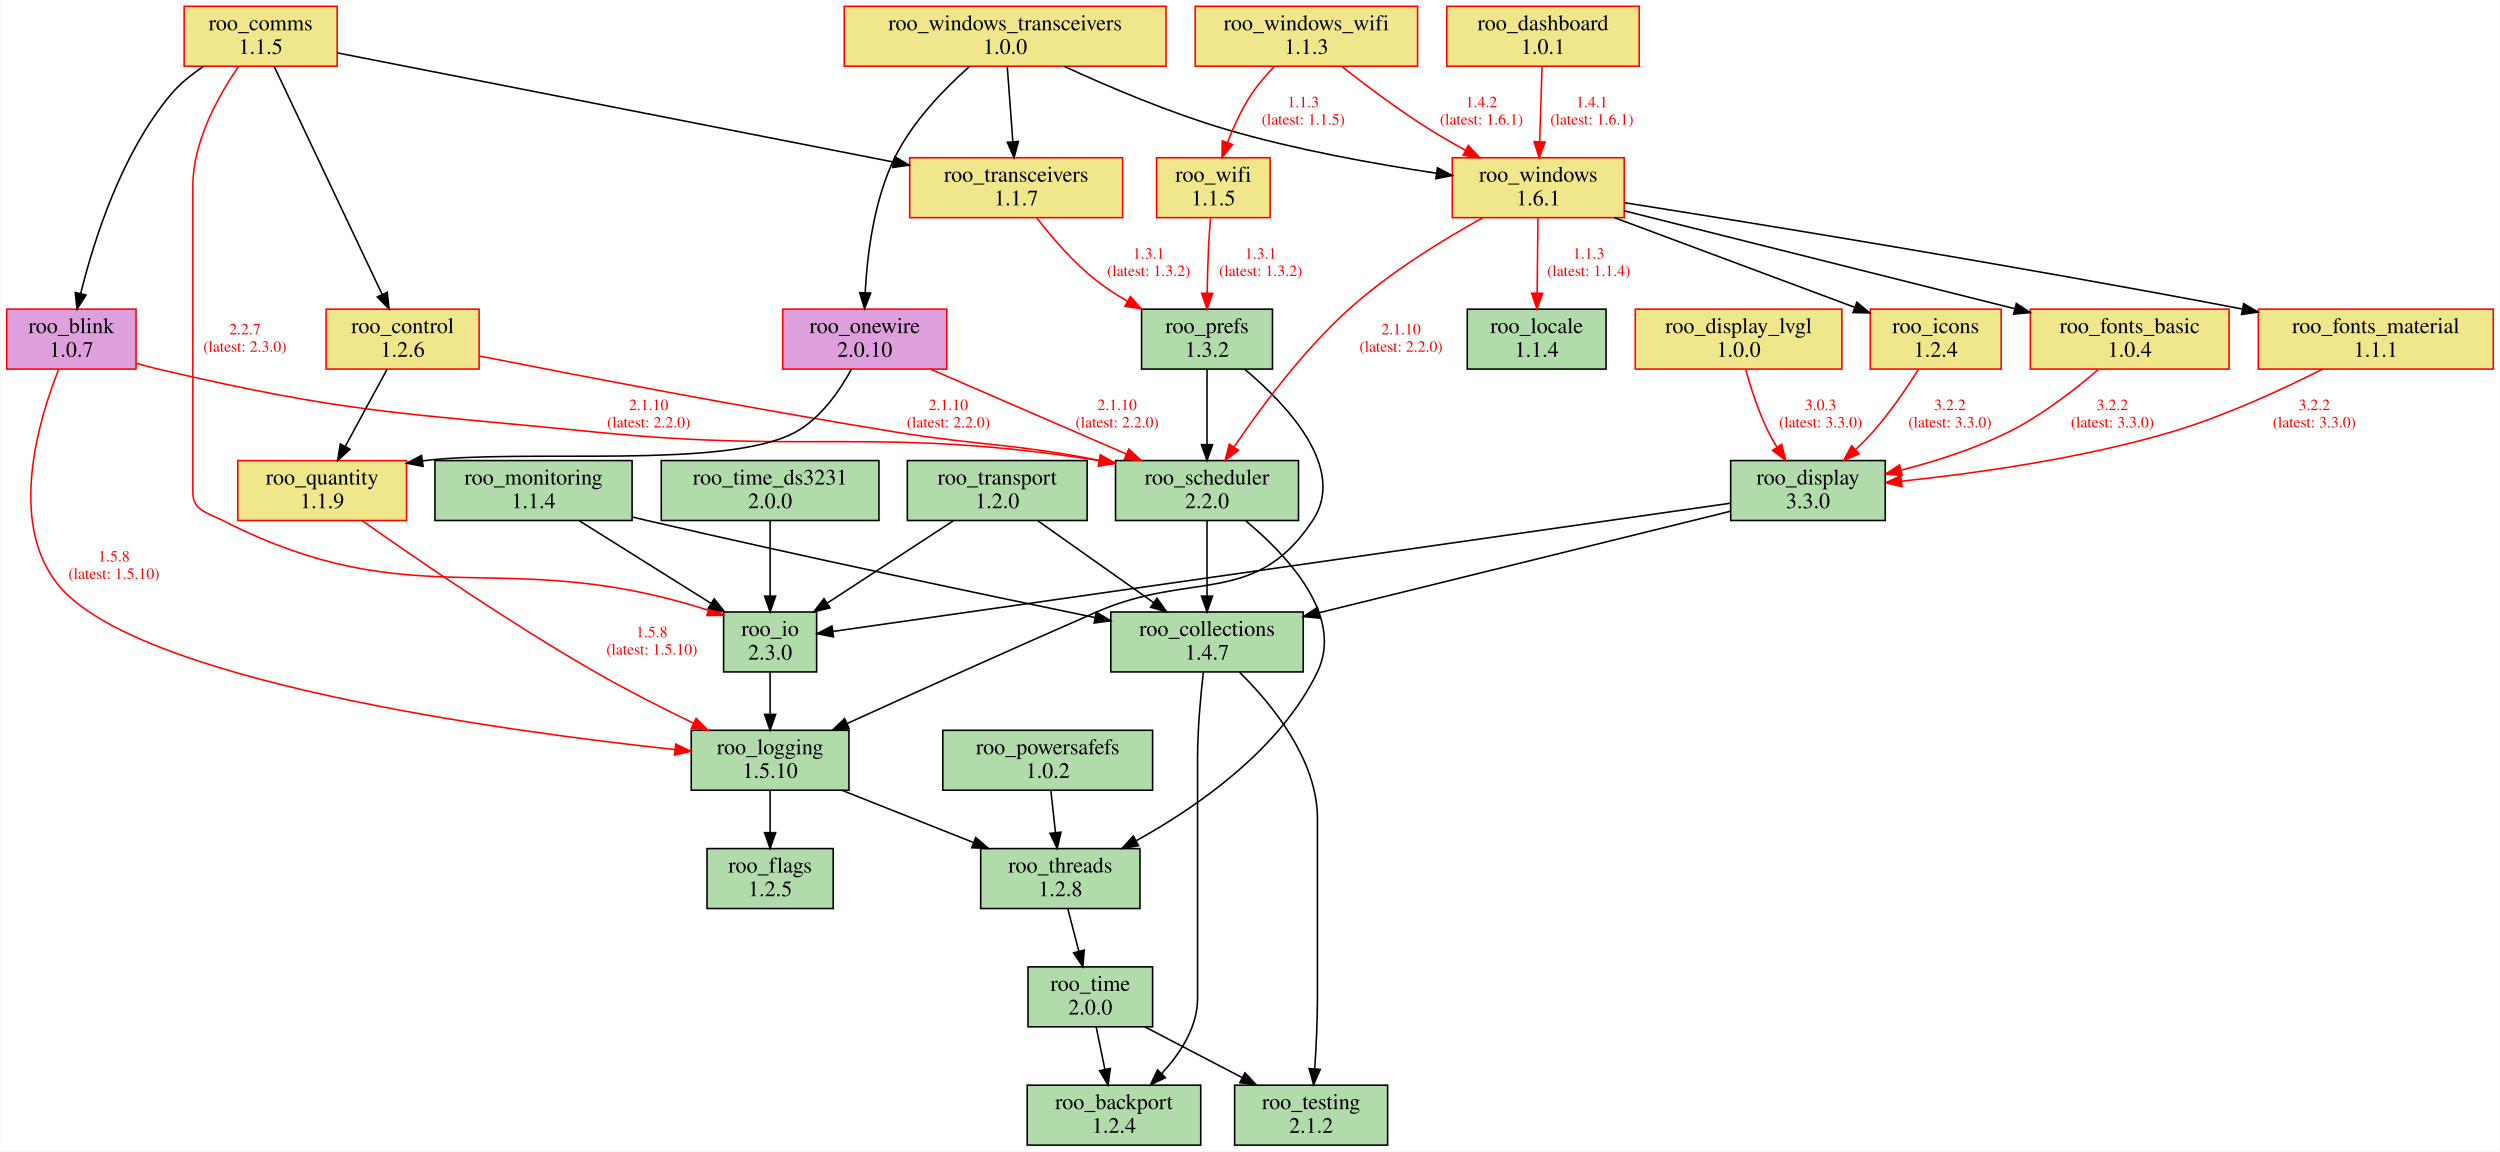
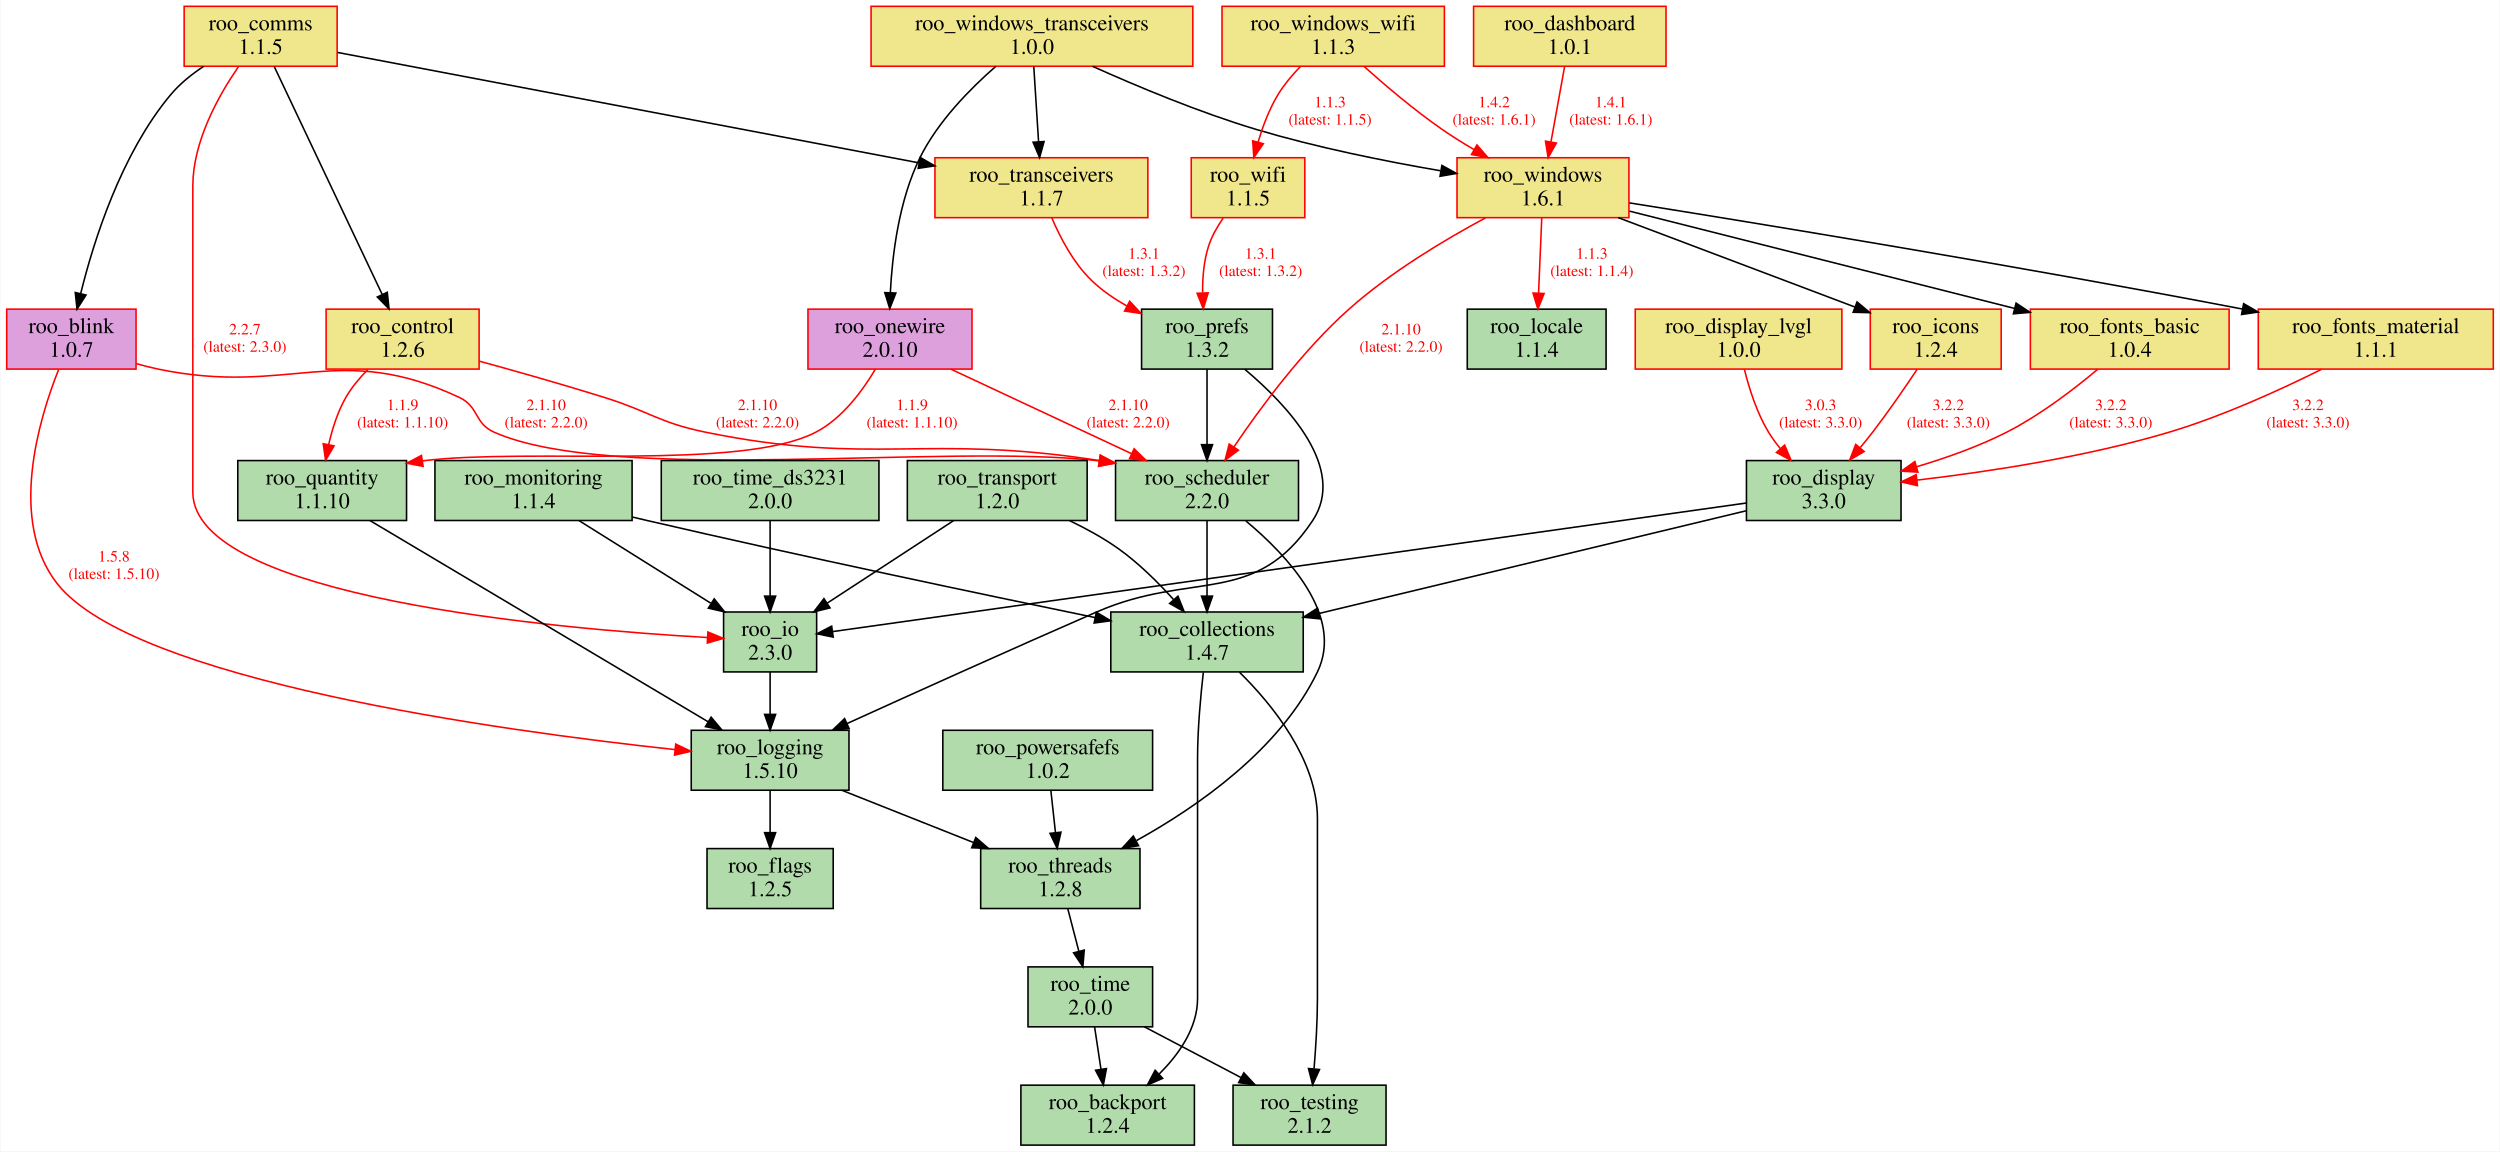
<svg xmlns="http://www.w3.org/2000/svg" width="1585pt" height="730pt" viewBox="0.00 0.00 1584.50 730.00">
  <g id="graph0" class="graph" transform="scale(1 1) rotate(0) translate(4 726)">
    <polygon fill="white" stroke="transparent" points="-4,4 -4,-726 1580.5,-726 1580.5,4 -4,4" />
    <g id="node1" class="node">
-       <polygon fill="#b1dbab" stroke="black" points="757,-38 647,-38 647,0 757,0 757,-38" />
-       <text text-anchor="middle" x="702" y="-22.8" font-family="Times,serif" font-size="14.00">roo_backport</text>
-       <text text-anchor="middle" x="702" y="-7.8" font-family="Times,serif" font-size="14.00">1.2.4</text>
+       <polygon fill="#b1dbab" stroke="black" points="753,-38 643,-38 643,0 753,0 753,-38" />
+       <text text-anchor="middle" x="698" y="-22.8" font-family="Times,serif" font-size="14.00">roo_backport</text>
+       <text text-anchor="middle" x="698" y="-7.8" font-family="Times,serif" font-size="14.00">1.2.4</text>
    </g>
    <g id="node2" class="node">
      <polygon fill="plum" stroke="red" points="82,-530 0,-530 0,-492 82,-492 82,-530" />
      <text text-anchor="middle" x="41" y="-514.8" font-family="Times,serif" font-size="14.00">roo_blink</text>
      <text text-anchor="middle" x="41" y="-499.8" font-family="Times,serif" font-size="14.00">1.0.7</text>
    </g>
    <g id="node15" class="node">
      <polygon fill="#b1dbab" stroke="black" points="534,-263 434,-263 434,-225 534,-225 534,-263" />
      <text text-anchor="middle" x="484" y="-247.8" font-family="Times,serif" font-size="14.00">roo_logging</text>
      <text text-anchor="middle" x="484" y="-232.8" font-family="Times,serif" font-size="14.00">1.5.10</text>
    </g>
    <g id="edge1" class="edge">
      <path fill="none" stroke="red" d="M32.86,-491.56C20.35,-460.1 0.93,-395.62 32,-356 80.05,-294.72 311.94,-262.8 423.63,-250.76" />
      <polygon fill="red" stroke="red" points="424.15,-254.22 433.73,-249.69 423.42,-247.26 424.15,-254.22" />
      <text text-anchor="middle" x="68" y="-370" font-family="Times,serif" font-size="10.00" fill="red">1.5.8</text>
      <text text-anchor="middle" x="68" y="-359" font-family="Times,serif" font-size="10.00" fill="red">(latest: 1.5.10)</text>
    </g>
    <g id="node21" class="node">
      <polygon fill="#b1dbab" stroke="black" points="819,-434 703,-434 703,-396 819,-396 819,-434" />
      <text text-anchor="middle" x="761" y="-418.8" font-family="Times,serif" font-size="14.00">roo_scheduler</text>
      <text text-anchor="middle" x="761" y="-403.8" font-family="Times,serif" font-size="14.00">2.2.0</text>
    </g>
    <g id="edge2" class="edge">
-       <path fill="none" stroke="red" d="M82.23,-495.66C86.84,-494.31 91.5,-493.05 96,-492 217.55,-463.59 249.79,-464.41 374,-452 512.56,-438.16 551.61,-455.77 692.79,-433.99" />
-       <polygon fill="red" stroke="red" points="693.36,-437.44 702.69,-432.43 692.26,-430.53 693.36,-437.44" />
-       <text text-anchor="middle" x="407" y="-466" font-family="Times,serif" font-size="10.00" fill="red">2.1.10</text>
-       <text text-anchor="middle" x="407" y="-455" font-family="Times,serif" font-size="10.00" fill="red">(latest: 2.2.0)</text>
+       <path fill="none" stroke="red" d="M82.18,-495.44C86.8,-494.13 91.48,-492.94 96,-492 179.48,-474.63 209.84,-510.29 287,-474 299.51,-468.11 296.35,-457.59 309,-452 384.66,-418.57 594.36,-445.23 692.68,-433.82" />
+       <polygon fill="red" stroke="red" points="693.26,-437.27 702.69,-432.46 692.31,-430.34 693.26,-437.27" />
+       <text text-anchor="middle" x="342" y="-466" font-family="Times,serif" font-size="10.00" fill="red">2.1.10</text>
+       <text text-anchor="middle" x="342" y="-455" font-family="Times,serif" font-size="10.00" fill="red">(latest: 2.2.0)</text>
    </g>
    <g id="node3" class="node">
      <polygon fill="#b1dbab" stroke="black" points="822,-338 700,-338 700,-300 822,-300 822,-338" />
      <text text-anchor="middle" x="761" y="-322.8" font-family="Times,serif" font-size="14.00">roo_collections</text>
      <text text-anchor="middle" x="761" y="-307.8" font-family="Times,serif" font-size="14.00">1.4.7</text>
    </g>
    <g id="edge4" class="edge">
-       <path fill="none" stroke="black" d="M758.66,-299.73C756.98,-284.99 755,-263.69 755,-245 755,-245 755,-245 755,-93 755,-74.8 744.08,-58.08 732.16,-45.25" />
-       <polygon fill="black" stroke="black" points="734.63,-42.78 725.09,-38.16 729.67,-47.72 734.63,-42.78" />
+       <path fill="none" stroke="black" d="M758.66,-299.73C756.98,-284.99 755,-263.69 755,-245 755,-245 755,-245 755,-93 755,-74.45 743.43,-57.8 730.71,-45.09" />
+       <polygon fill="black" stroke="black" points="732.88,-42.33 723.17,-38.09 728.11,-47.46 732.88,-42.33" />
    </g>
    <g id="node22" class="node">
-       <polygon fill="#b1dbab" stroke="black" points="875.5,-38 778.5,-38 778.5,0 875.5,0 875.5,-38" />
-       <text text-anchor="middle" x="827" y="-22.8" font-family="Times,serif" font-size="14.00">roo_testing</text>
-       <text text-anchor="middle" x="827" y="-7.8" font-family="Times,serif" font-size="14.00">2.1.2</text>
+       <polygon fill="#b1dbab" stroke="black" points="874.5,-38 777.5,-38 777.5,0 874.5,0 874.5,-38" />
+       <text text-anchor="middle" x="826" y="-22.8" font-family="Times,serif" font-size="14.00">roo_testing</text>
+       <text text-anchor="middle" x="826" y="-7.8" font-family="Times,serif" font-size="14.00">2.1.2</text>
    </g>
    <g id="edge3" class="edge">
-       <path fill="none" stroke="black" d="M781.62,-299.77C802.27,-279.41 831,-244.36 831,-207 831,-207 831,-207 831,-93 831,-78.28 830.18,-61.91 829.28,-48.41" />
-       <polygon fill="black" stroke="black" points="832.76,-48.01 828.56,-38.29 825.78,-48.51 832.76,-48.01" />
+       <path fill="none" stroke="black" d="M781.62,-299.77C802.27,-279.41 831,-244.36 831,-207 831,-207 831,-207 831,-93 831,-78.27 829.97,-61.9 828.85,-48.4" />
+       <polygon fill="black" stroke="black" points="832.32,-47.93 827.95,-38.28 825.35,-48.55 832.32,-47.93" />
    </g>
    <g id="node4" class="node">
      <polygon fill="khaki" stroke="red" points="209.5,-722 112.5,-722 112.5,-684 209.5,-684 209.5,-722" />
      <text text-anchor="middle" x="161" y="-706.8" font-family="Times,serif" font-size="14.00">roo_comms</text>
      <text text-anchor="middle" x="161" y="-691.8" font-family="Times,serif" font-size="14.00">1.1.5</text>
    </g>
    <g id="edge5" class="edge">
      <path fill="none" stroke="black" d="M124.86,-683.94C117.26,-678.91 109.79,-672.91 104,-666 72.51,-628.45 55.09,-573.04 46.92,-539.93" />
      <polygon fill="black" stroke="black" points="50.28,-538.95 44.59,-530.02 43.47,-540.55 50.28,-538.95" />
    </g>
    <g id="node5" class="node">
      <polygon fill="khaki" stroke="red" points="299.5,-530 202.5,-530 202.5,-492 299.5,-492 299.5,-530" />
      <text text-anchor="middle" x="251" y="-514.8" font-family="Times,serif" font-size="14.00">roo_control</text>
      <text text-anchor="middle" x="251" y="-499.8" font-family="Times,serif" font-size="14.00">1.2.6</text>
    </g>
    <g id="edge6" class="edge">
      <path fill="none" stroke="black" d="M169.63,-683.78C185.49,-650.3 219.35,-578.82 238,-539.44" />
      <polygon fill="black" stroke="black" points="241.28,-540.7 242.4,-530.16 234.95,-537.7 241.28,-540.7" />
    </g>
    <g id="node13" class="node">
      <polygon fill="#b1dbab" stroke="black" points="513.5,-338 454.5,-338 454.5,-300 513.5,-300 513.5,-338" />
      <text text-anchor="middle" x="484" y="-322.8" font-family="Times,serif" font-size="14.00">roo_io</text>
      <text text-anchor="middle" x="484" y="-307.8" font-family="Times,serif" font-size="14.00">2.3.0</text>
    </g>
    <g id="edge7" class="edge">
-       <path fill="none" stroke="red" d="M146.92,-683.69C134.38,-665.52 118,-636.35 118,-608 118,-608 118,-608 118,-414 118,-402.37 126.63,-401.28 137,-396 259.73,-333.49 313.02,-381.27 444.84,-339.12" />
-       <polygon fill="red" stroke="red" points="446.08,-342.4 454.47,-335.93 443.88,-335.75 446.08,-342.4" />
+       <path fill="none" stroke="red" d="M146.92,-683.69C134.38,-665.52 118,-636.35 118,-608 118,-608 118,-608 118,-414 118,-347.21 349.54,-327.2 444.3,-321.81" />
+       <polygon fill="red" stroke="red" points="444.56,-325.3 454.36,-321.26 444.18,-318.31 444.56,-325.3" />
      <text text-anchor="middle" x="151" y="-514" font-family="Times,serif" font-size="10.00" fill="red">2.2.7</text>
      <text text-anchor="middle" x="151" y="-503" font-family="Times,serif" font-size="10.00" fill="red">(latest: 2.3.0)</text>
    </g>
    <g id="node26" class="node">
-       <polygon fill="khaki" stroke="red" points="707.5,-626 572.5,-626 572.5,-588 707.5,-588 707.5,-626" />
-       <text text-anchor="middle" x="640" y="-610.8" font-family="Times,serif" font-size="14.00">roo_transceivers</text>
-       <text text-anchor="middle" x="640" y="-595.8" font-family="Times,serif" font-size="14.00">1.1.7</text>
+       <polygon fill="khaki" stroke="red" points="723.5,-626 588.5,-626 588.5,-588 723.5,-588 723.5,-626" />
+       <text text-anchor="middle" x="656" y="-610.8" font-family="Times,serif" font-size="14.00">roo_transceivers</text>
+       <text text-anchor="middle" x="656" y="-595.8" font-family="Times,serif" font-size="14.00">1.1.7</text>
    </g>
    <g id="edge8" class="edge">
-       <path fill="none" stroke="black" d="M209.57,-692.47C292.58,-676.18 462.43,-642.85 562.15,-623.28" />
-       <polygon fill="black" stroke="black" points="563.03,-626.67 572.17,-621.31 561.68,-619.8 563.03,-626.67" />
+       <path fill="none" stroke="black" d="M209.82,-692.73C295.86,-676.39 475.13,-642.35 578.33,-622.75" />
+       <polygon fill="black" stroke="black" points="579.21,-626.15 588.38,-620.84 577.9,-619.27 579.21,-626.15" />
    </g>
    <g id="node20" class="node">
-       <polygon fill="khaki" stroke="red" points="253.5,-434 146.5,-434 146.5,-396 253.5,-396 253.5,-434" />
+       <polygon fill="#b1dbab" stroke="black" points="253.5,-434 146.5,-434 146.5,-396 253.5,-396 253.5,-434" />
      <text text-anchor="middle" x="200" y="-418.8" font-family="Times,serif" font-size="14.00">roo_quantity</text>
-       <text text-anchor="middle" x="200" y="-403.8" font-family="Times,serif" font-size="14.00">1.1.9</text>
+       <text text-anchor="middle" x="200" y="-403.8" font-family="Times,serif" font-size="14.00">1.1.10</text>
    </g>
    <g id="edge9" class="edge">
-       <path fill="none" stroke="black" d="M241.17,-491.88C233.69,-478.09 223.27,-458.9 214.79,-443.26" />
-       <polygon fill="black" stroke="black" points="217.65,-441.19 209.8,-434.07 211.5,-444.53 217.65,-441.19" />
+       <path fill="none" stroke="red" d="M229.07,-491.81C223.83,-486.54 218.68,-480.45 215,-474 209.79,-464.89 206.36,-453.94 204.11,-444.03" />
+       <polygon fill="red" stroke="red" points="207.54,-443.32 202.17,-434.19 200.67,-444.68 207.54,-443.32" />
+       <text text-anchor="middle" x="251" y="-466" font-family="Times,serif" font-size="10.00" fill="red">1.1.9</text>
+       <text text-anchor="middle" x="251" y="-455" font-family="Times,serif" font-size="10.00" fill="red">(latest: 1.1.10)</text>
    </g>
    <g id="edge10" class="edge">
-       <path fill="none" stroke="red" d="M299.67,-500.27C361.13,-488.15 470.16,-467.18 564,-452 618.54,-443.18 635.11,-445.32 692.63,-434.14" />
-       <polygon fill="red" stroke="red" points="693.51,-437.53 702.64,-432.14 692.14,-430.66 693.51,-437.53" />
-       <text text-anchor="middle" x="597" y="-466" font-family="Times,serif" font-size="10.00" fill="red">2.1.10</text>
-       <text text-anchor="middle" x="597" y="-455" font-family="Times,serif" font-size="10.00" fill="red">(latest: 2.2.0)</text>
+       <path fill="none" stroke="red" d="M299.51,-497.06C323.52,-490.47 352.89,-482.15 379,-474 407.71,-465.04 413.53,-458.02 443,-452 549.48,-430.27 581.89,-451.33 692.78,-433.99" />
+       <polygon fill="red" stroke="red" points="693.37,-437.44 702.68,-432.37 692.25,-430.53 693.37,-437.44" />
+       <text text-anchor="middle" x="476" y="-466" font-family="Times,serif" font-size="10.00" fill="red">2.1.10</text>
+       <text text-anchor="middle" x="476" y="-455" font-family="Times,serif" font-size="10.00" fill="red">(latest: 2.2.0)</text>
    </g>
    <g id="node6" class="node">
-       <polygon fill="khaki" stroke="red" points="1035,-722 913,-722 913,-684 1035,-684 1035,-722" />
-       <text text-anchor="middle" x="974" y="-706.8" font-family="Times,serif" font-size="14.00">roo_dashboard</text>
-       <text text-anchor="middle" x="974" y="-691.8" font-family="Times,serif" font-size="14.00">1.0.1</text>
+       <polygon fill="khaki" stroke="red" points="1052,-722 930,-722 930,-684 1052,-684 1052,-722" />
+       <text text-anchor="middle" x="991" y="-706.8" font-family="Times,serif" font-size="14.00">roo_dashboard</text>
+       <text text-anchor="middle" x="991" y="-691.8" font-family="Times,serif" font-size="14.00">1.0.1</text>
    </g>
    <g id="node29" class="node">
-       <polygon fill="khaki" stroke="red" points="1025.5,-626 916.5,-626 916.5,-588 1025.5,-588 1025.5,-626" />
-       <text text-anchor="middle" x="971" y="-610.8" font-family="Times,serif" font-size="14.00">roo_windows</text>
-       <text text-anchor="middle" x="971" y="-595.8" font-family="Times,serif" font-size="14.00">1.6.1</text>
+       <polygon fill="khaki" stroke="red" points="1028.5,-626 919.5,-626 919.5,-588 1028.5,-588 1028.5,-626" />
+       <text text-anchor="middle" x="974" y="-610.8" font-family="Times,serif" font-size="14.00">roo_windows</text>
+       <text text-anchor="middle" x="974" y="-595.8" font-family="Times,serif" font-size="14.00">1.6.1</text>
    </g>
    <g id="edge11" class="edge">
-       <path fill="none" stroke="red" d="M973.42,-683.88C972.99,-670.35 972.39,-651.62 971.9,-636.15" />
-       <polygon fill="red" stroke="red" points="975.39,-635.95 971.58,-626.07 968.4,-636.18 975.39,-635.95" />
-       <text text-anchor="middle" x="1005" y="-658" font-family="Times,serif" font-size="10.00" fill="red">1.4.1</text>
-       <text text-anchor="middle" x="1005" y="-647" font-family="Times,serif" font-size="10.00" fill="red">(latest: 1.6.1)</text>
+       <path fill="none" stroke="red" d="M987.72,-683.88C985.28,-670.35 981.89,-651.62 979.09,-636.15" />
+       <polygon fill="red" stroke="red" points="982.49,-635.29 977.27,-626.07 975.6,-636.53 982.49,-635.29" />
+       <text text-anchor="middle" x="1017" y="-658" font-family="Times,serif" font-size="10.00" fill="red">1.4.1</text>
+       <text text-anchor="middle" x="1017" y="-647" font-family="Times,serif" font-size="10.00" fill="red">(latest: 1.6.1)</text>
    </g>
    <g id="node7" class="node">
-       <polygon fill="#b1dbab" stroke="black" points="1191,-434 1093,-434 1093,-396 1191,-396 1191,-434" />
-       <text text-anchor="middle" x="1142" y="-418.8" font-family="Times,serif" font-size="14.00">roo_display</text>
-       <text text-anchor="middle" x="1142" y="-403.8" font-family="Times,serif" font-size="14.00">3.3.0</text>
+       <polygon fill="#b1dbab" stroke="black" points="1201,-434 1103,-434 1103,-396 1201,-396 1201,-434" />
+       <text text-anchor="middle" x="1152" y="-418.8" font-family="Times,serif" font-size="14.00">roo_display</text>
+       <text text-anchor="middle" x="1152" y="-403.8" font-family="Times,serif" font-size="14.00">3.3.0</text>
    </g>
    <g id="edge12" class="edge">
-       <path fill="none" stroke="black" d="M1092.97,-401.9C1026.71,-385.56 908.13,-356.3 832.09,-337.54" />
-       <polygon fill="black" stroke="black" points="832.66,-334.07 822.11,-335.08 830.98,-340.87 832.66,-334.07" />
+       <path fill="none" stroke="black" d="M1102.88,-402.19C1034.52,-385.76 910.32,-355.9 831.92,-337.05" />
+       <polygon fill="black" stroke="black" points="832.66,-333.63 822.12,-334.69 831.03,-340.44 832.66,-333.63" />
    </g>
    <g id="edge13" class="edge">
-       <path fill="none" stroke="black" d="M1092.81,-406.97C967.53,-389.08 638.27,-342.04 523.86,-325.69" />
-       <polygon fill="black" stroke="black" points="524.18,-322.2 513.78,-324.25 523.19,-329.13 524.18,-322.2" />
+       <path fill="none" stroke="black" d="M1102.88,-407.09C976.07,-389.24 639.57,-341.89 523.79,-325.6" />
+       <polygon fill="black" stroke="black" points="524,-322.09 513.61,-324.17 523.02,-329.03 524,-322.09" />
    </g>
    <g id="node8" class="node">
      <polygon fill="khaki" stroke="red" points="1163.5,-530 1032.5,-530 1032.5,-492 1163.5,-492 1163.5,-530" />
      <text text-anchor="middle" x="1098" y="-514.8" font-family="Times,serif" font-size="14.00">roo_display_lvgl</text>
      <text text-anchor="middle" x="1098" y="-499.8" font-family="Times,serif" font-size="14.00">1.0.0</text>
    </g>
    <g id="edge14" class="edge">
-       <path fill="none" stroke="red" d="M1102.45,-491.96C1105.69,-480.24 1110.63,-464.81 1117,-452 1118.57,-448.84 1120.4,-445.64 1122.33,-442.52" />
-       <polygon fill="red" stroke="red" points="1125.34,-444.32 1127.95,-434.05 1119.51,-440.45 1125.34,-444.32" />
+       <path fill="none" stroke="red" d="M1101.69,-491.84C1104.65,-479.93 1109.54,-464.33 1117,-452 1119.18,-448.39 1121.79,-444.86 1124.58,-441.51" />
+       <polygon fill="red" stroke="red" points="1127.21,-443.82 1131.33,-434.06 1122.02,-439.12 1127.21,-443.82" />
      <text text-anchor="middle" x="1150" y="-466" font-family="Times,serif" font-size="10.00" fill="red">3.0.3</text>
      <text text-anchor="middle" x="1150" y="-455" font-family="Times,serif" font-size="10.00" fill="red">(latest: 3.3.0)</text>
    </g>
    <g id="node9" class="node">
      <polygon fill="#b1dbab" stroke="black" points="524,-188 444,-188 444,-150 524,-150 524,-188" />
      <text text-anchor="middle" x="484" y="-172.8" font-family="Times,serif" font-size="14.00">roo_flags</text>
      <text text-anchor="middle" x="484" y="-157.8" font-family="Times,serif" font-size="14.00">1.2.5</text>
    </g>
    <g id="node10" class="node">
      <polygon fill="khaki" stroke="red" points="1409,-530 1283,-530 1283,-492 1409,-492 1409,-530" />
      <text text-anchor="middle" x="1346" y="-514.8" font-family="Times,serif" font-size="14.00">roo_fonts_basic</text>
      <text text-anchor="middle" x="1346" y="-499.8" font-family="Times,serif" font-size="14.00">1.0.4</text>
    </g>
    <g id="edge15" class="edge">
-       <path fill="none" stroke="red" d="M1326.14,-491.76C1311.35,-479.02 1290.14,-462.5 1269,-452 1247.82,-441.48 1223.08,-433.59 1201.09,-427.92" />
-       <polygon fill="red" stroke="red" points="1201.75,-424.48 1191.2,-425.47 1200.06,-431.28 1201.75,-424.48" />
-       <text text-anchor="middle" x="1335" y="-466" font-family="Times,serif" font-size="10.00" fill="red">3.2.2</text>
-       <text text-anchor="middle" x="1335" y="-455" font-family="Times,serif" font-size="10.00" fill="red">(latest: 3.3.0)</text>
+       <path fill="none" stroke="red" d="M1325.76,-491.93C1310.72,-479.28 1289.21,-462.78 1268,-452 1250.15,-442.93 1229.58,-435.64 1210.77,-430.05" />
+       <polygon fill="red" stroke="red" points="1211.7,-426.67 1201.12,-427.28 1209.77,-433.4 1211.7,-426.67" />
+       <text text-anchor="middle" x="1334" y="-466" font-family="Times,serif" font-size="10.00" fill="red">3.2.2</text>
+       <text text-anchor="middle" x="1334" y="-455" font-family="Times,serif" font-size="10.00" fill="red">(latest: 3.3.0)</text>
    </g>
    <g id="node11" class="node">
      <polygon fill="khaki" stroke="red" points="1576.5,-530 1427.5,-530 1427.5,-492 1576.5,-492 1576.5,-530" />
      <text text-anchor="middle" x="1502" y="-514.8" font-family="Times,serif" font-size="14.00">roo_fonts_material</text>
      <text text-anchor="middle" x="1502" y="-499.8" font-family="Times,serif" font-size="14.00">1.1.1</text>
    </g>
    <g id="edge16" class="edge">
-       <path fill="none" stroke="red" d="M1468.18,-491.93C1442.48,-478.94 1405.89,-462.02 1372,-452 1315.31,-435.24 1248.32,-425.88 1201.3,-420.93" />
-       <polygon fill="red" stroke="red" points="1201.59,-417.45 1191.29,-419.92 1200.88,-424.41 1201.59,-417.45" />
-       <text text-anchor="middle" x="1463" y="-466" font-family="Times,serif" font-size="10.00" fill="red">3.2.2</text>
-       <text text-anchor="middle" x="1463" y="-455" font-family="Times,serif" font-size="10.00" fill="red">(latest: 3.3.0)</text>
+       <path fill="none" stroke="red" d="M1467.61,-491.88C1441.71,-478.95 1404.96,-462.13 1371,-452 1318.08,-436.21 1255.76,-426.82 1211.16,-421.61" />
+       <polygon fill="red" stroke="red" points="1211.41,-418.11 1201.08,-420.47 1210.62,-425.07 1211.41,-418.11" />
+       <text text-anchor="middle" x="1459" y="-466" font-family="Times,serif" font-size="10.00" fill="red">3.2.2</text>
+       <text text-anchor="middle" x="1459" y="-455" font-family="Times,serif" font-size="10.00" fill="red">(latest: 3.3.0)</text>
    </g>
    <g id="node12" class="node">
      <polygon fill="khaki" stroke="red" points="1264.5,-530 1181.5,-530 1181.5,-492 1264.5,-492 1264.5,-530" />
      <text text-anchor="middle" x="1223" y="-514.8" font-family="Times,serif" font-size="14.00">roo_icons</text>
      <text text-anchor="middle" x="1223" y="-499.8" font-family="Times,serif" font-size="14.00">1.2.4</text>
    </g>
    <g id="edge17" class="edge">
-       <path fill="none" stroke="red" d="M1212.16,-491.91C1204.65,-480.02 1194.06,-464.43 1183,-452 1179.71,-448.3 1176.06,-444.61 1172.32,-441.09" />
-       <polygon fill="red" stroke="red" points="1174.4,-438.24 1164.64,-434.12 1169.69,-443.43 1174.4,-438.24" />
-       <text text-anchor="middle" x="1232" y="-466" font-family="Times,serif" font-size="10.00" fill="red">3.2.2</text>
-       <text text-anchor="middle" x="1232" y="-455" font-family="Times,serif" font-size="10.00" fill="red">(latest: 3.3.0)</text>
+       <path fill="none" stroke="red" d="M1211.23,-491.88C1203.5,-480.26 1193.01,-464.98 1183,-452 1180.52,-448.79 1177.85,-445.48 1175.15,-442.23" />
+       <polygon fill="red" stroke="red" points="1177.62,-439.73 1168.48,-434.37 1172.28,-444.26 1177.62,-439.73" />
+       <text text-anchor="middle" x="1231" y="-466" font-family="Times,serif" font-size="10.00" fill="red">3.2.2</text>
+       <text text-anchor="middle" x="1231" y="-455" font-family="Times,serif" font-size="10.00" fill="red">(latest: 3.3.0)</text>
    </g>
    <g id="edge18" class="edge">
      <path fill="none" stroke="black" d="M484,-299.96C484,-291.88 484,-282.18 484,-273.18" />
      <polygon fill="black" stroke="black" points="487.5,-273.09 484,-263.09 480.5,-273.09 487.5,-273.09" />
    </g>
    <g id="node14" class="node">
      <polygon fill="#b1dbab" stroke="black" points="1014,-530 926,-530 926,-492 1014,-492 1014,-530" />
      <text text-anchor="middle" x="970" y="-514.8" font-family="Times,serif" font-size="14.00">roo_locale</text>
      <text text-anchor="middle" x="970" y="-499.8" font-family="Times,serif" font-size="14.00">1.1.4</text>
    </g>
    <g id="edge19" class="edge">
      <path fill="none" stroke="black" d="M484,-224.96C484,-216.88 484,-207.18 484,-198.18" />
      <polygon fill="black" stroke="black" points="487.5,-198.09 484,-188.09 480.5,-198.09 487.5,-198.09" />
    </g>
    <g id="node23" class="node">
      <polygon fill="#b1dbab" stroke="black" points="718.5,-188 617.5,-188 617.5,-150 718.5,-150 718.5,-188" />
      <text text-anchor="middle" x="668" y="-172.8" font-family="Times,serif" font-size="14.00">roo_threads</text>
      <text text-anchor="middle" x="668" y="-157.8" font-family="Times,serif" font-size="14.00">1.2.8</text>
    </g>
    <g id="edge20" class="edge">
      <path fill="none" stroke="black" d="M529.48,-224.96C554.7,-214.95 586.23,-202.44 612.84,-191.88" />
      <polygon fill="black" stroke="black" points="614.4,-195.03 622.4,-188.09 611.82,-188.52 614.4,-195.03" />
    </g>
    <g id="node16" class="node">
      <polygon fill="#b1dbab" stroke="black" points="396.5,-434 271.5,-434 271.5,-396 396.5,-396 396.5,-434" />
      <text text-anchor="middle" x="334" y="-418.8" font-family="Times,serif" font-size="14.00">roo_monitoring</text>
      <text text-anchor="middle" x="334" y="-403.8" font-family="Times,serif" font-size="14.00">1.1.4</text>
    </g>
    <g id="edge21" class="edge">
      <path fill="none" stroke="black" d="M396.8,-398.17C399.91,-397.42 402.99,-396.7 406,-396 504.22,-373.22 618.31,-349.23 690.09,-334.44" />
      <polygon fill="black" stroke="black" points="690.84,-337.86 699.93,-332.42 689.43,-331 690.84,-337.86" />
    </g>
    <g id="edge22" class="edge">
      <path fill="none" stroke="black" d="M362.92,-395.88C386.68,-380.99 420.52,-359.78 446.38,-343.57" />
      <polygon fill="black" stroke="black" points="448.55,-346.34 455.17,-338.07 444.84,-340.41 448.55,-346.34" />
    </g>
    <g id="node17" class="node">
-       <polygon fill="plum" stroke="red" points="596,-530 492,-530 492,-492 596,-492 596,-530" />
-       <text text-anchor="middle" x="544" y="-514.8" font-family="Times,serif" font-size="14.00">roo_onewire</text>
-       <text text-anchor="middle" x="544" y="-499.8" font-family="Times,serif" font-size="14.00">2.0.10</text>
+       <polygon fill="plum" stroke="red" points="612,-530 508,-530 508,-492 612,-492 612,-530" />
+       <text text-anchor="middle" x="560" y="-514.8" font-family="Times,serif" font-size="14.00">roo_onewire</text>
+       <text text-anchor="middle" x="560" y="-499.8" font-family="Times,serif" font-size="14.00">2.0.10</text>
    </g>
    <g id="edge24" class="edge">
-       <path fill="none" stroke="black" d="M535.59,-491.96C528.24,-478.45 516.21,-460.82 500,-452 455.88,-427.97 328.62,-441.79 263.82,-433.84" />
-       <polygon fill="black" stroke="black" points="264.02,-430.33 253.61,-432.3 262.97,-437.25 264.02,-430.33" />
+       <path fill="none" stroke="red" d="M550.72,-491.92C542.71,-478.38 529.78,-460.75 513,-452 465.93,-427.46 331.66,-442.16 263.89,-433.85" />
+       <polygon fill="red" stroke="red" points="264.01,-430.33 253.6,-432.31 262.97,-437.26 264.01,-430.33" />
+       <text text-anchor="middle" x="574" y="-466" font-family="Times,serif" font-size="10.00" fill="red">1.1.9</text>
+       <text text-anchor="middle" x="574" y="-455" font-family="Times,serif" font-size="10.00" fill="red">(latest: 1.1.10)</text>
    </g>
    <g id="edge23" class="edge">
-       <path fill="none" stroke="red" d="M585.58,-491.99C620.98,-476.65 671.97,-454.57 709.86,-438.15" />
-       <polygon fill="red" stroke="red" points="711.4,-441.3 719.19,-434.11 708.62,-434.88 711.4,-441.3" />
-       <text text-anchor="middle" x="704" y="-466" font-family="Times,serif" font-size="10.00" fill="red">2.1.10</text>
-       <text text-anchor="middle" x="704" y="-455" font-family="Times,serif" font-size="10.00" fill="red">(latest: 2.2.0)</text>
+       <path fill="none" stroke="red" d="M598.75,-491.88C631.43,-476.6 678.32,-454.67 713.29,-438.31" />
+       <polygon fill="red" stroke="red" points="714.79,-441.48 722.36,-434.07 711.82,-435.13 714.79,-441.48" />
+       <text text-anchor="middle" x="711" y="-466" font-family="Times,serif" font-size="10.00" fill="red">2.1.10</text>
+       <text text-anchor="middle" x="711" y="-455" font-family="Times,serif" font-size="10.00" fill="red">(latest: 2.2.0)</text>
    </g>
    <g id="node18" class="node">
      <polygon fill="#b1dbab" stroke="black" points="726.5,-263 593.5,-263 593.5,-225 726.5,-225 726.5,-263" />
      <text text-anchor="middle" x="660" y="-247.8" font-family="Times,serif" font-size="14.00">roo_powersafefs</text>
      <text text-anchor="middle" x="660" y="-232.8" font-family="Times,serif" font-size="14.00">1.0.2</text>
    </g>
    <g id="edge25" class="edge">
      <path fill="none" stroke="black" d="M661.98,-224.96C662.86,-216.88 663.93,-207.18 664.91,-198.18" />
      <polygon fill="black" stroke="black" points="668.41,-198.41 666.02,-188.09 661.45,-197.65 668.41,-198.41" />
    </g>
    <g id="node19" class="node">
      <polygon fill="#b1dbab" stroke="black" points="802.5,-530 719.5,-530 719.5,-492 802.5,-492 802.5,-530" />
      <text text-anchor="middle" x="761" y="-514.8" font-family="Times,serif" font-size="14.00">roo_prefs</text>
      <text text-anchor="middle" x="761" y="-499.8" font-family="Times,serif" font-size="14.00">1.3.2</text>
    </g>
    <g id="edge26" class="edge">
      <path fill="none" stroke="black" d="M784.95,-491.86C812.07,-469.06 849.81,-428.92 828,-396 791.48,-340.88 751.6,-364.44 691,-338 636.61,-314.27 574.57,-286.28 532.71,-267.24" />
      <polygon fill="black" stroke="black" points="534.12,-264.04 523.57,-263.09 531.22,-270.41 534.12,-264.04" />
    </g>
    <g id="edge27" class="edge">
      <path fill="none" stroke="black" d="M761,-491.88C761,-478.35 761,-459.62 761,-444.15" />
      <polygon fill="black" stroke="black" points="764.5,-444.07 761,-434.07 757.5,-444.07 764.5,-444.07" />
    </g>
    <g id="edge28" class="edge">
-       <path fill="none" stroke="red" d="M225.17,-396C258.31,-372.63 318.73,-331.17 373,-300 393.04,-288.49 415.82,-276.95 435.51,-267.43" />
-       <polygon fill="red" stroke="red" points="437.1,-270.55 444.6,-263.07 434.07,-264.24 437.1,-270.55" />
-       <text text-anchor="middle" x="409" y="-322" font-family="Times,serif" font-size="10.00" fill="red">1.5.8</text>
-       <text text-anchor="middle" x="409" y="-311" font-family="Times,serif" font-size="10.00" fill="red">(latest: 1.5.10)</text>
+       <path fill="none" stroke="black" d="M230.39,-395.91C282.14,-365.12 387.32,-302.53 444.63,-268.43" />
+       <polygon fill="black" stroke="black" points="446.59,-271.33 453.4,-263.21 443.01,-265.32 446.59,-271.33" />
    </g>
    <g id="edge29" class="edge">
      <path fill="none" stroke="black" d="M761,-395.88C761,-382.35 761,-363.62 761,-348.15" />
      <polygon fill="black" stroke="black" points="764.5,-348.07 761,-338.07 757.5,-348.07 764.5,-348.07" />
    </g>
    <g id="edge30" class="edge">
      <path fill="none" stroke="black" d="M785.66,-395.7C812.07,-373.72 848.03,-335.36 831,-300 807.37,-250.94 755.23,-214.65 716.24,-193.06" />
      <polygon fill="black" stroke="black" points="717.6,-189.81 707.14,-188.15 714.28,-195.98 717.6,-189.81" />
    </g>
    <g id="node24" class="node">
      <polygon fill="#b1dbab" stroke="black" points="726.5,-113 647.5,-113 647.5,-75 726.5,-75 726.5,-113" />
      <text text-anchor="middle" x="687" y="-97.8" font-family="Times,serif" font-size="14.00">roo_time</text>
      <text text-anchor="middle" x="687" y="-82.8" font-family="Times,serif" font-size="14.00">2.0.0</text>
    </g>
    <g id="edge31" class="edge">
      <path fill="none" stroke="black" d="M672.7,-149.96C674.82,-141.8 677.38,-131.97 679.74,-122.89" />
      <polygon fill="black" stroke="black" points="683.16,-123.65 682.29,-113.09 676.39,-121.89 683.16,-123.65" />
    </g>
    <g id="edge33" class="edge">
-       <path fill="none" stroke="black" d="M690.71,-74.96C692.38,-66.8 694.4,-56.97 696.27,-47.89" />
-       <polygon fill="black" stroke="black" points="699.7,-48.59 698.28,-38.09 692.84,-47.18 699.7,-48.59" />
+       <path fill="none" stroke="black" d="M689.72,-74.96C690.94,-66.88 692.4,-57.18 693.75,-48.18" />
+       <polygon fill="black" stroke="black" points="697.24,-48.5 695.27,-38.09 690.32,-47.46 697.24,-48.5" />
    </g>
    <g id="edge32" class="edge">
-       <path fill="none" stroke="black" d="M721.61,-74.96C740.28,-65.22 763.53,-53.1 783.43,-42.72" />
-       <polygon fill="black" stroke="black" points="785.06,-45.82 792.31,-38.09 781.82,-39.61 785.06,-45.82" />
+       <path fill="none" stroke="black" d="M721.36,-74.96C739.82,-65.26 762.77,-53.21 782.47,-42.86" />
+       <polygon fill="black" stroke="black" points="784.33,-45.84 791.55,-38.09 781.07,-39.64 784.33,-45.84" />
    </g>
    <g id="node25" class="node">
      <polygon fill="#b1dbab" stroke="black" points="553,-434 415,-434 415,-396 553,-396 553,-434" />
      <text text-anchor="middle" x="484" y="-418.8" font-family="Times,serif" font-size="14.00">roo_time_ds3231</text>
      <text text-anchor="middle" x="484" y="-403.8" font-family="Times,serif" font-size="14.00">2.0.0</text>
    </g>
    <g id="edge34" class="edge">
      <path fill="none" stroke="black" d="M484,-395.88C484,-382.35 484,-363.62 484,-348.15" />
      <polygon fill="black" stroke="black" points="487.5,-348.07 484,-338.07 480.5,-348.07 487.5,-348.07" />
    </g>
    <g id="edge35" class="edge">
-       <path fill="none" stroke="red" d="M653.01,-587.91C662.53,-575.58 676.3,-559.46 691,-548 696.93,-543.38 703.54,-539.08 710.27,-535.18" />
-       <polygon fill="red" stroke="red" points="712.39,-538.01 719.46,-530.12 709.01,-531.88 712.39,-538.01" />
-       <text text-anchor="middle" x="724" y="-562" font-family="Times,serif" font-size="10.00" fill="red">1.3.1</text>
-       <text text-anchor="middle" x="724" y="-551" font-family="Times,serif" font-size="10.00" fill="red">(latest: 1.3.2)</text>
+       <path fill="none" stroke="red" d="M662.58,-587.92C667.88,-575.42 676.36,-559.12 688,-548 694.46,-541.83 702.18,-536.51 710.14,-532" />
+       <polygon fill="red" stroke="red" points="711.96,-535 719.19,-527.25 708.71,-528.81 711.96,-535" />
+       <text text-anchor="middle" x="721" y="-562" font-family="Times,serif" font-size="10.00" fill="red">1.3.1</text>
+       <text text-anchor="middle" x="721" y="-551" font-family="Times,serif" font-size="10.00" fill="red">(latest: 1.3.2)</text>
    </g>
    <g id="node27" class="node">
      <polygon fill="#b1dbab" stroke="black" points="685,-434 571,-434 571,-396 685,-396 685,-434" />
      <text text-anchor="middle" x="628" y="-418.8" font-family="Times,serif" font-size="14.00">roo_transport</text>
      <text text-anchor="middle" x="628" y="-403.8" font-family="Times,serif" font-size="14.00">1.2.0</text>
    </g>
    <g id="edge36" class="edge">
-       <path fill="none" stroke="black" d="M653.64,-395.88C674.53,-381.12 704.19,-360.15 727.04,-344" />
-       <polygon fill="black" stroke="black" points="729.29,-346.7 735.43,-338.07 725.25,-340.98 729.29,-346.7" />
+       <path fill="none" stroke="black" d="M673.92,-395.89C684.55,-390.8 695.51,-384.78 705,-378 717.74,-368.9 730.04,-356.68 739.85,-345.8" />
+       <polygon fill="black" stroke="black" points="742.57,-348.01 746.52,-338.19 737.3,-343.4 742.57,-348.01" />
    </g>
    <g id="edge37" class="edge">
      <path fill="none" stroke="black" d="M600.24,-395.88C577.43,-380.99 544.95,-359.78 520.11,-343.57" />
      <polygon fill="black" stroke="black" points="521.97,-340.6 511.68,-338.07 518.14,-346.47 521.97,-340.6" />
    </g>
    <g id="node28" class="node">
-       <polygon fill="khaki" stroke="red" points="801,-626 729,-626 729,-588 801,-588 801,-626" />
-       <text text-anchor="middle" x="765" y="-610.8" font-family="Times,serif" font-size="14.00">roo_wifi</text>
-       <text text-anchor="middle" x="765" y="-595.8" font-family="Times,serif" font-size="14.00">1.1.5</text>
+       <polygon fill="khaki" stroke="red" points="823,-626 751,-626 751,-588 823,-588 823,-626" />
+       <text text-anchor="middle" x="787" y="-610.8" font-family="Times,serif" font-size="14.00">roo_wifi</text>
+       <text text-anchor="middle" x="787" y="-595.8" font-family="Times,serif" font-size="14.00">1.1.5</text>
    </g>
    <g id="edge38" class="edge">
-       <path fill="none" stroke="red" d="M763.24,-587.7C762.76,-582.03 762.29,-575.76 762,-570 761.51,-560.28 761.25,-549.63 761.11,-540.15" />
-       <polygon fill="red" stroke="red" points="764.61,-540 761.01,-530.04 757.61,-540.07 764.61,-540" />
+       <path fill="none" stroke="red" d="M771.23,-587.7C767.49,-582.33 764.01,-576.23 762,-570 758.99,-560.67 758.12,-550.05 758.21,-540.46" />
+       <polygon fill="red" stroke="red" points="761.72,-540.35 758.64,-530.21 754.72,-540.05 761.72,-540.35" />
      <text text-anchor="middle" x="795" y="-562" font-family="Times,serif" font-size="10.00" fill="red">1.3.1</text>
      <text text-anchor="middle" x="795" y="-551" font-family="Times,serif" font-size="10.00" fill="red">(latest: 1.3.2)</text>
    </g>
    <g id="edge39" class="edge">
-       <path fill="none" stroke="black" d="M1025.53,-592.33C1090.81,-575.97 1200.41,-548.5 1272.96,-530.31" />
-       <polygon fill="black" stroke="black" points="1274.1,-533.63 1282.95,-527.81 1272.4,-526.84 1274.1,-533.63" />
+       <path fill="none" stroke="black" d="M1028.89,-592.13C1093.55,-575.79 1201.23,-548.58 1272.92,-530.47" />
+       <polygon fill="black" stroke="black" points="1273.95,-533.82 1282.78,-527.97 1272.23,-527.03 1273.95,-533.82" />
    </g>
    <g id="edge40" class="edge">
-       <path fill="none" stroke="black" d="M1025.84,-597.45C1108.38,-584.41 1269.66,-558.27 1417.23,-530.11" />
+       <path fill="none" stroke="black" d="M1028.82,-597.37C1110.9,-584.28 1270.85,-558.13 1417.3,-530.09" />
      <polygon fill="black" stroke="black" points="1418.22,-533.48 1427.38,-528.16 1416.9,-526.61 1418.22,-533.48" />
    </g>
    <g id="edge42" class="edge">
-       <path fill="none" stroke="black" d="M1019.29,-587.99C1062.96,-571.7 1127.07,-547.78 1171.66,-531.15" />
-       <polygon fill="black" stroke="black" points="1173,-534.39 1181.14,-527.61 1170.55,-527.83 1173,-534.39" />
+       <path fill="none" stroke="black" d="M1021.72,-587.99C1064.74,-571.75 1127.82,-547.93 1171.87,-531.3" />
+       <polygon fill="black" stroke="black" points="1173.12,-534.57 1181.24,-527.77 1170.65,-528.02 1173.12,-534.57" />
    </g>
    <g id="edge41" class="edge">
-       <path fill="none" stroke="red" d="M970.81,-587.88C970.66,-574.35 970.46,-555.62 970.3,-540.15" />
-       <polygon fill="red" stroke="red" points="973.8,-540.03 970.19,-530.07 966.8,-540.11 973.8,-540.03" />
-       <text text-anchor="middle" x="1003" y="-562" font-family="Times,serif" font-size="10.00" fill="red">1.1.3</text>
-       <text text-anchor="middle" x="1003" y="-551" font-family="Times,serif" font-size="10.00" fill="red">(latest: 1.1.4)</text>
+       <path fill="none" stroke="red" d="M973.23,-587.88C972.65,-574.35 971.86,-555.62 971.2,-540.15" />
+       <polygon fill="red" stroke="red" points="974.69,-539.91 970.77,-530.07 967.7,-540.21 974.69,-539.91" />
+       <text text-anchor="middle" x="1005" y="-562" font-family="Times,serif" font-size="10.00" fill="red">1.1.3</text>
+       <text text-anchor="middle" x="1005" y="-551" font-family="Times,serif" font-size="10.00" fill="red">(latest: 1.1.4)</text>
    </g>
    <g id="edge43" class="edge">
-       <path fill="none" stroke="red" d="M935.75,-587.86C910.61,-573.97 876.83,-553.28 851,-530 821.81,-503.69 794.8,-467.16 778.14,-442.61" />
-       <polygon fill="red" stroke="red" points="780.95,-440.51 772.48,-434.14 775.13,-444.4 780.95,-440.51" />
+       <path fill="none" stroke="red" d="M937.56,-587.88C911.81,-574.07 877.33,-553.47 851,-530 821.66,-503.85 794.69,-467.29 778.07,-442.68" />
+       <polygon fill="red" stroke="red" points="780.88,-440.59 772.43,-434.2 775.06,-444.46 780.88,-440.59" />
      <text text-anchor="middle" x="884" y="-514" font-family="Times,serif" font-size="10.00" fill="red">2.1.10</text>
      <text text-anchor="middle" x="884" y="-503" font-family="Times,serif" font-size="10.00" fill="red">(latest: 2.2.0)</text>
    </g>
    <g id="node30" class="node">
-       <polygon fill="khaki" stroke="red" points="735,-722 531,-722 531,-684 735,-684 735,-722" />
-       <text text-anchor="middle" x="633" y="-706.8" font-family="Times,serif" font-size="14.00">roo_windows_transceivers</text>
-       <text text-anchor="middle" x="633" y="-691.8" font-family="Times,serif" font-size="14.00">1.0.0</text>
+       <polygon fill="khaki" stroke="red" points="752,-722 548,-722 548,-684 752,-684 752,-722" />
+       <text text-anchor="middle" x="650" y="-706.8" font-family="Times,serif" font-size="14.00">roo_windows_transceivers</text>
+       <text text-anchor="middle" x="650" y="-691.8" font-family="Times,serif" font-size="14.00">1.0.0</text>
    </g>
    <g id="edge44" class="edge">
-       <path fill="none" stroke="black" d="M610.38,-683.82C594.5,-669.76 574.19,-648.88 563,-626 549.78,-598.96 545.53,-564.46 544.28,-540.53" />
-       <polygon fill="black" stroke="black" points="547.77,-540.21 543.89,-530.35 540.77,-540.47 547.77,-540.21" />
+       <path fill="none" stroke="black" d="M627.05,-683.89C610.95,-669.86 590.34,-648.99 579,-626 565.68,-599 561.45,-564.5 560.23,-540.56" />
+       <polygon fill="black" stroke="black" points="563.72,-540.23 559.85,-530.36 556.72,-540.48 563.72,-540.23" />
    </g>
    <g id="edge45" class="edge">
-       <path fill="none" stroke="black" d="M634.35,-683.88C635.36,-670.35 636.75,-651.62 637.9,-636.15" />
-       <polygon fill="black" stroke="black" points="641.4,-636.3 638.65,-626.07 634.42,-635.78 641.4,-636.3" />
+       <path fill="none" stroke="black" d="M651.16,-683.88C652.02,-670.35 653.22,-651.62 654.2,-636.15" />
+       <polygon fill="black" stroke="black" points="657.7,-636.27 654.85,-626.07 650.72,-635.83 657.7,-636.27" />
    </g>
    <g id="edge46" class="edge">
-       <path fill="none" stroke="black" d="M670.53,-683.88C698.28,-671.12 737.29,-654.51 773,-644 816.69,-631.14 867.22,-622.04 906.3,-616.21" />
-       <polygon fill="black" stroke="black" points="907.1,-619.63 916.49,-614.72 906.09,-612.7 907.1,-619.63" />
+       <path fill="none" stroke="black" d="M688.45,-683.94C716.61,-671.29 756.04,-654.79 792,-644 830.19,-632.54 874,-623.75 909.06,-617.72" />
+       <polygon fill="black" stroke="black" points="909.9,-621.13 919.18,-616.02 908.73,-614.23 909.9,-621.13" />
    </g>
    <g id="node31" class="node">
-       <polygon fill="khaki" stroke="red" points="894.5,-722 753.5,-722 753.5,-684 894.5,-684 894.5,-722" />
-       <text text-anchor="middle" x="824" y="-706.8" font-family="Times,serif" font-size="14.00">roo_windows_wifi</text>
-       <text text-anchor="middle" x="824" y="-691.8" font-family="Times,serif" font-size="14.00">1.1.3</text>
+       <polygon fill="khaki" stroke="red" points="911.5,-722 770.5,-722 770.5,-684 911.5,-684 911.5,-722" />
+       <text text-anchor="middle" x="841" y="-706.8" font-family="Times,serif" font-size="14.00">roo_windows_wifi</text>
+       <text text-anchor="middle" x="841" y="-691.8" font-family="Times,serif" font-size="14.00">1.1.3</text>
    </g>
    <g id="edge47" class="edge">
-       <path fill="none" stroke="red" d="M803.65,-683.74C798.42,-678.38 793.12,-672.26 789,-666 782.89,-656.71 777.84,-645.62 773.97,-635.63" />
-       <polygon fill="red" stroke="red" points="777.22,-634.32 770.51,-626.12 770.64,-636.72 777.22,-634.32" />
-       <text text-anchor="middle" x="822" y="-658" font-family="Times,serif" font-size="10.00" fill="red">1.1.3</text>
-       <text text-anchor="middle" x="822" y="-647" font-family="Times,serif" font-size="10.00" fill="red">(latest: 1.1.5)</text>
+       <path fill="none" stroke="red" d="M820.33,-683.94C815.1,-678.58 809.88,-672.41 806,-666 800.47,-656.85 796.34,-645.9 793.38,-635.99" />
+       <polygon fill="red" stroke="red" points="796.7,-634.88 790.69,-626.16 789.95,-636.73 796.7,-634.88" />
+       <text text-anchor="middle" x="839" y="-658" font-family="Times,serif" font-size="10.00" fill="red">1.1.3</text>
+       <text text-anchor="middle" x="839" y="-647" font-family="Times,serif" font-size="10.00" fill="red">(latest: 1.1.5)</text>
    </g>
    <g id="edge48" class="edge">
-       <path fill="none" stroke="red" d="M846.53,-683.75C861.76,-671.8 882.56,-656.19 902,-644 909.24,-639.46 917.11,-634.96 924.87,-630.77" />
-       <polygon fill="red" stroke="red" points="926.67,-633.78 933.87,-626 923.39,-627.59 926.67,-633.78" />
-       <text text-anchor="middle" x="935" y="-658" font-family="Times,serif" font-size="10.00" fill="red">1.4.2</text>
-       <text text-anchor="middle" x="935" y="-647" font-family="Times,serif" font-size="10.00" fill="red">(latest: 1.6.1)</text>
+       <path fill="none" stroke="red" d="M860.44,-683.97C873.85,-671.96 892.37,-656.21 910,-644 916.41,-639.56 923.41,-635.19 930.36,-631.1" />
+       <polygon fill="red" stroke="red" points="932.14,-634.11 939.07,-626.1 928.66,-628.04 932.14,-634.11" />
+       <text text-anchor="middle" x="943" y="-658" font-family="Times,serif" font-size="10.00" fill="red">1.4.2</text>
+       <text text-anchor="middle" x="943" y="-647" font-family="Times,serif" font-size="10.00" fill="red">(latest: 1.6.1)</text>
    </g>
  </g>
</svg>
